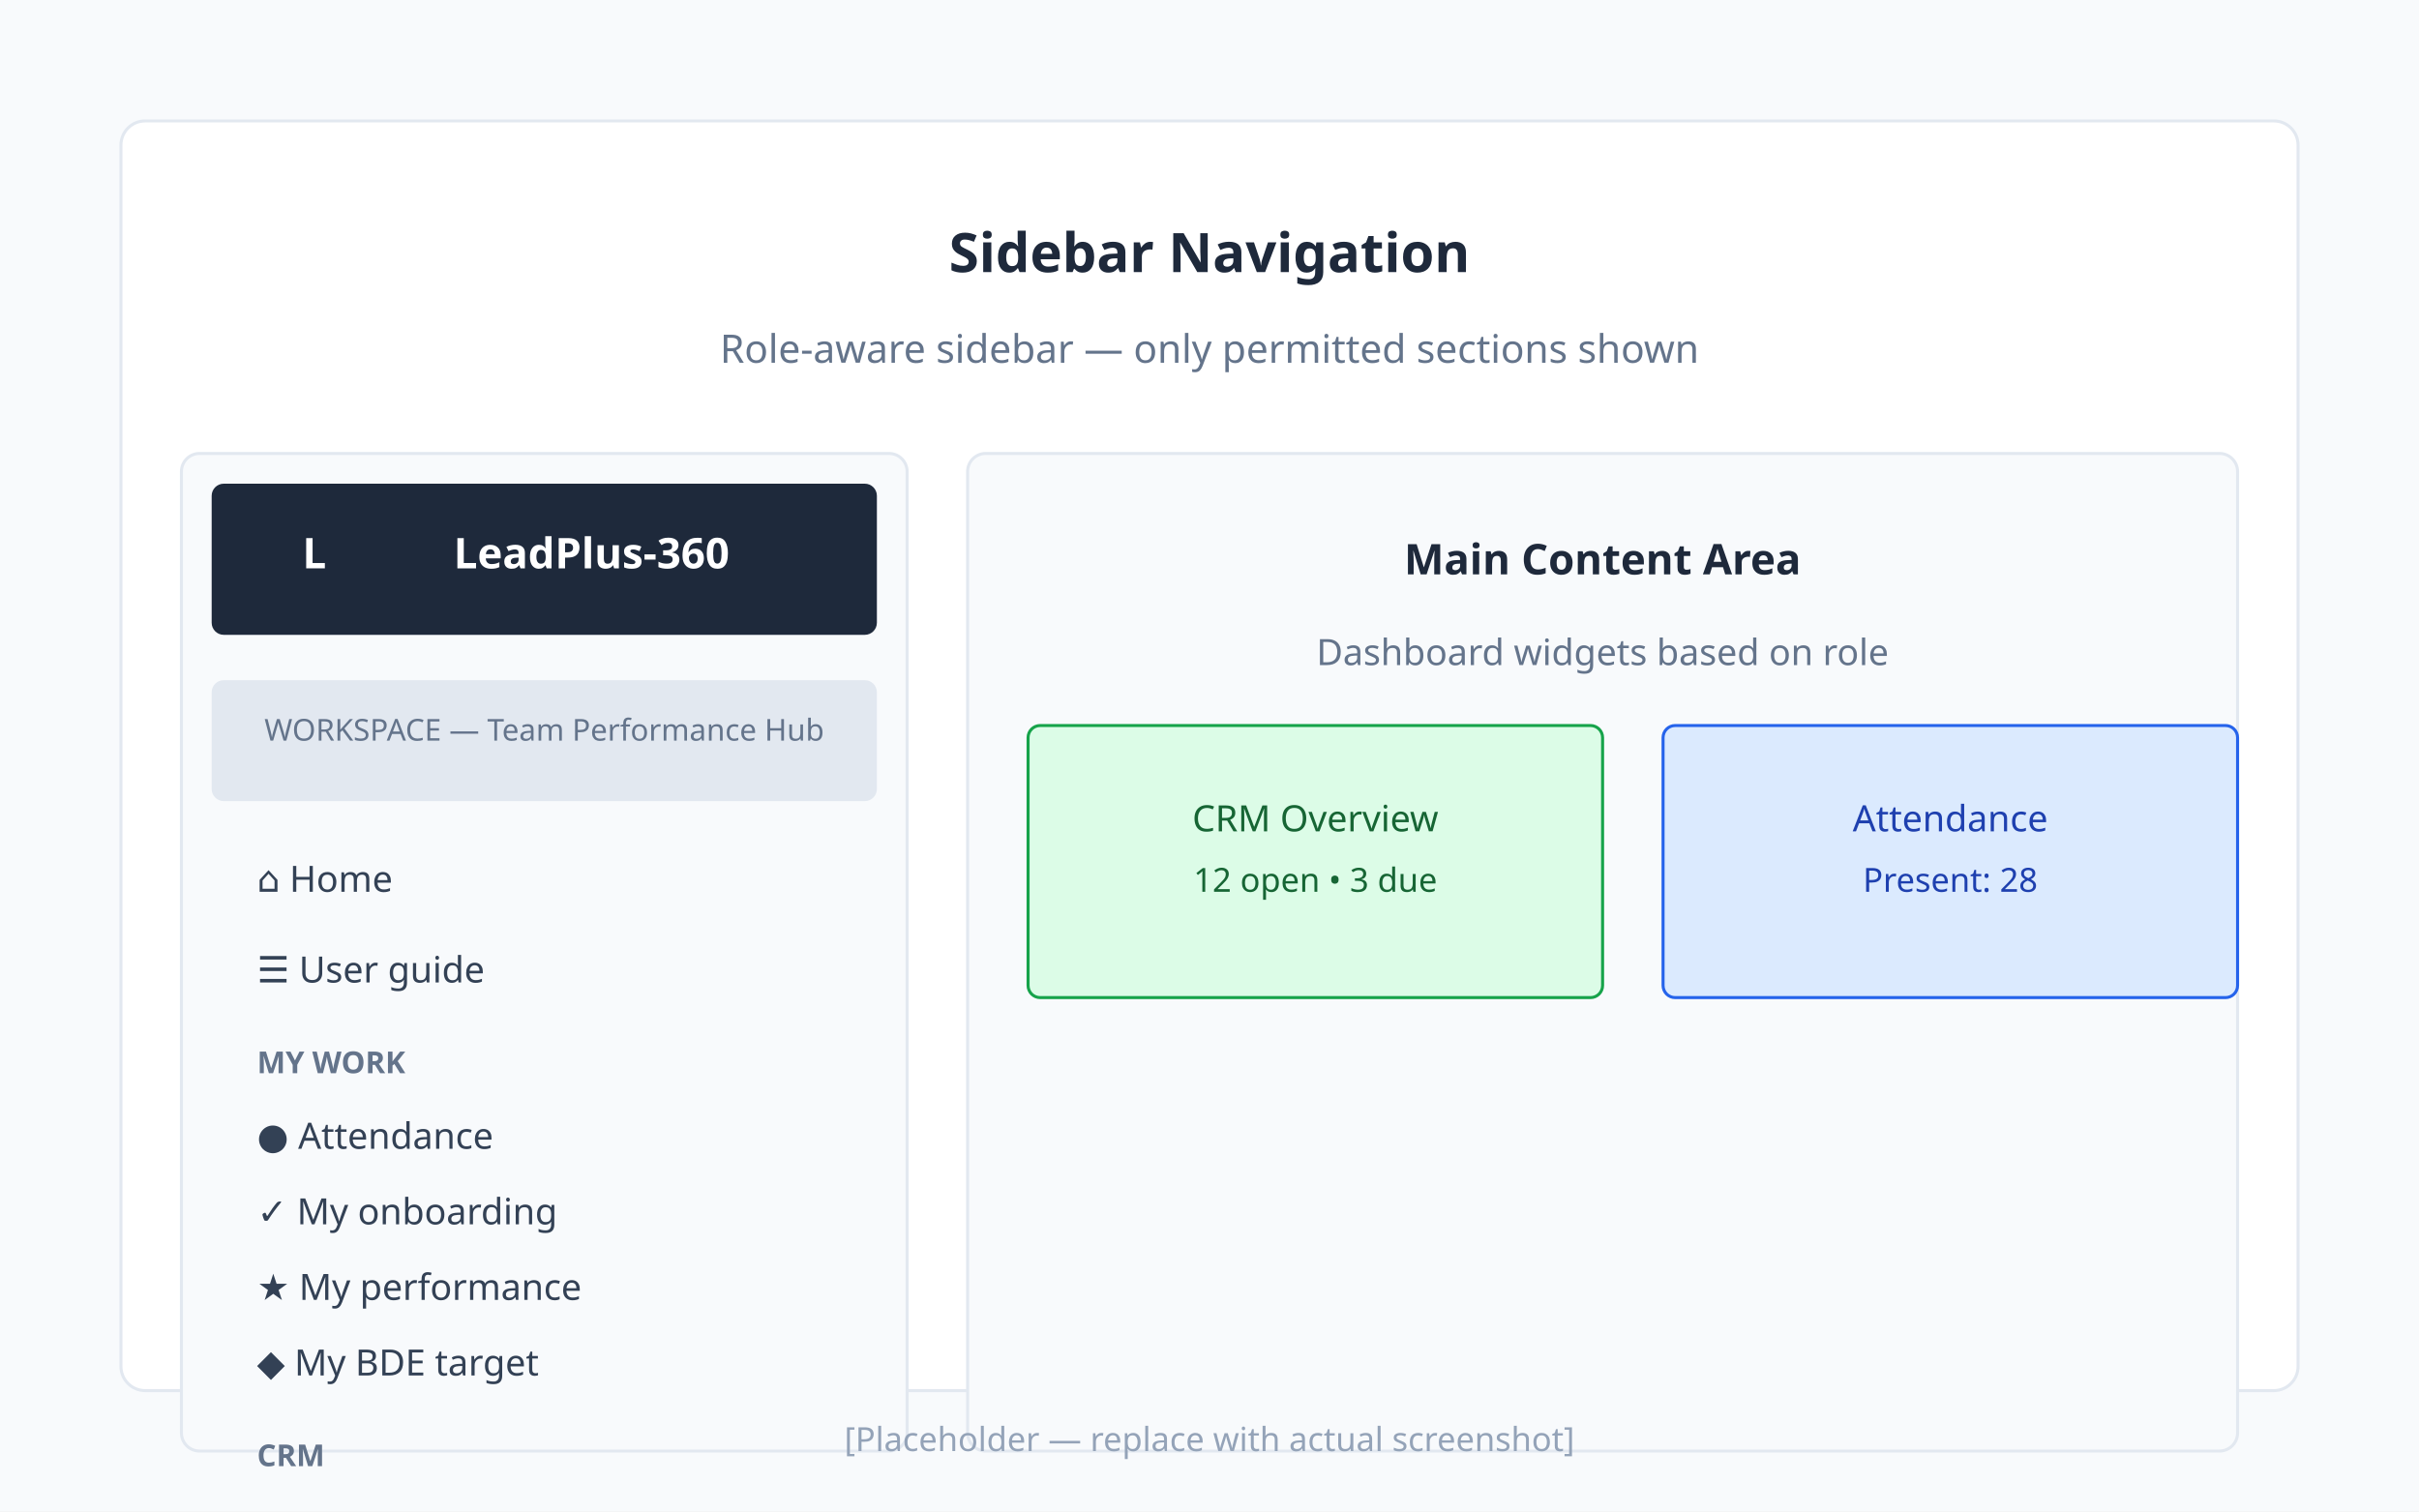
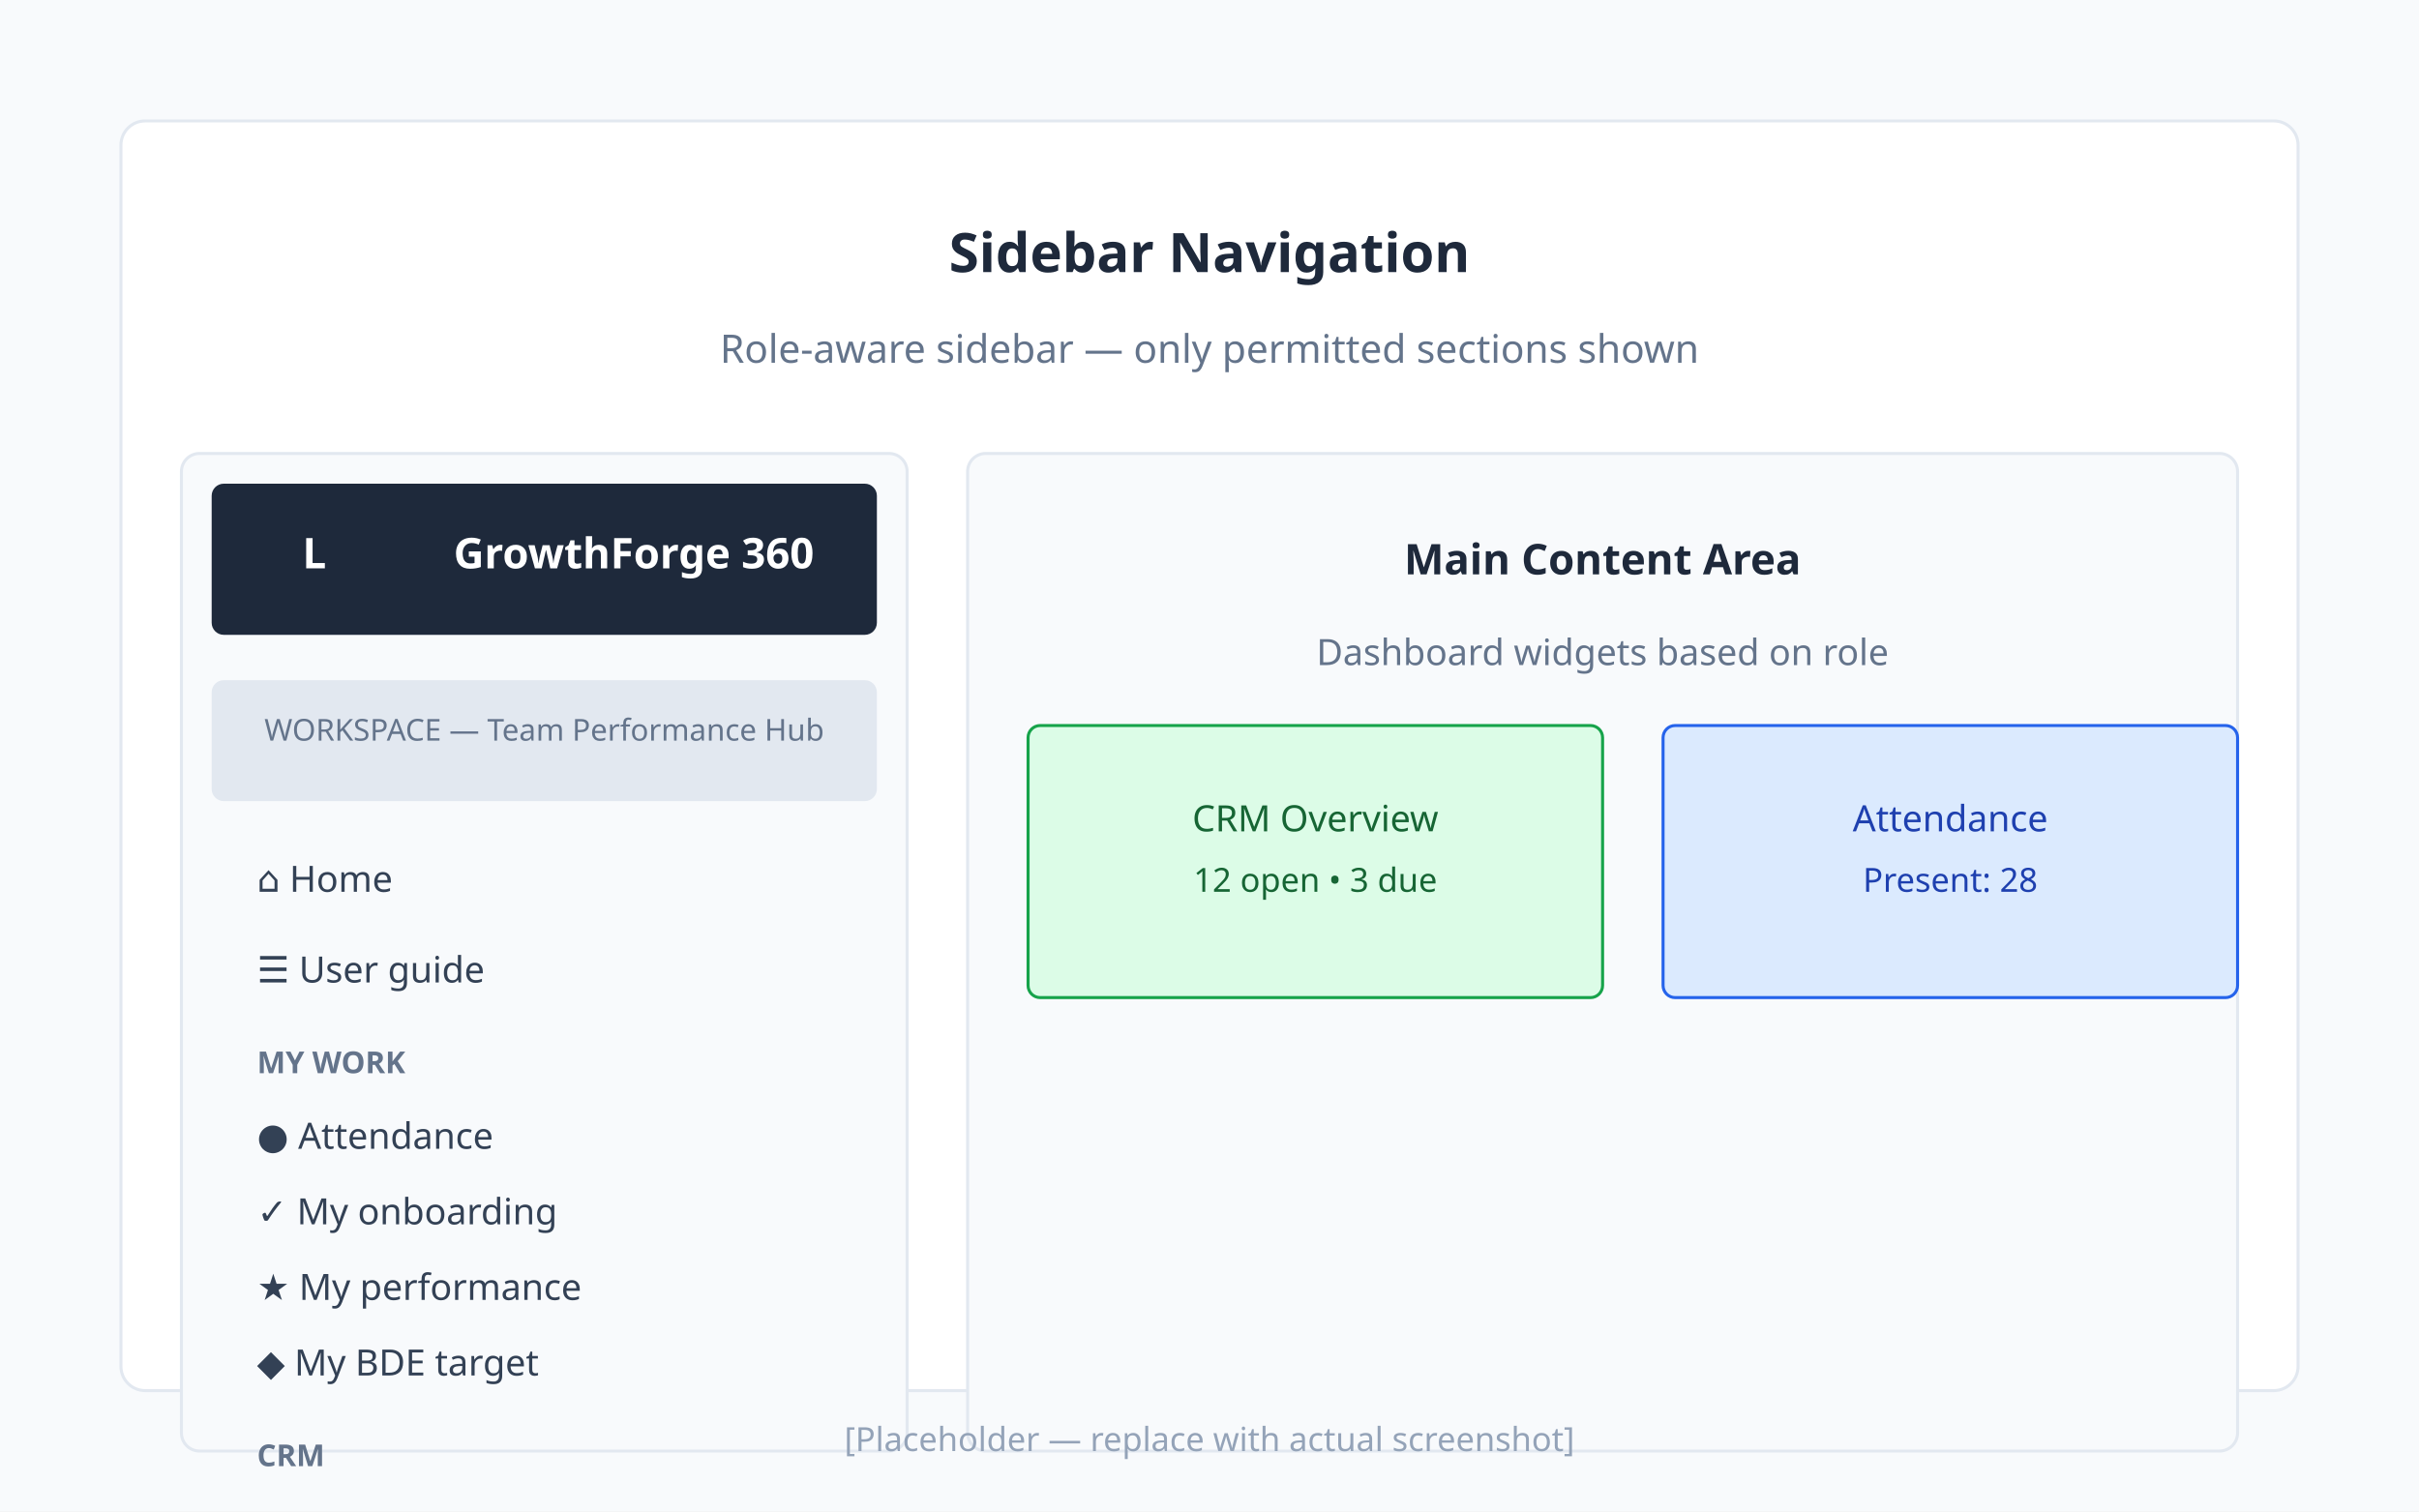
<svg xmlns="http://www.w3.org/2000/svg" width="800" height="500" viewBox="0 0 800 500">
  <rect width="800" height="500" fill="#f8fafc" />
  <rect x="40" y="40" width="720" height="420" rx="8" fill="white" stroke="#e2e8f0" stroke-width="1" />
  <text x="400" y="90" font-family="system-ui" font-size="18" font-weight="600" fill="#1e293b" text-anchor="middle">Sidebar Navigation</text>
  <text x="400" y="120" font-family="system-ui" font-size="13" fill="#64748b" text-anchor="middle">Role-aware sidebar — only permitted sections shown</text>
  <rect x="60" y="150" width="240" height="330" rx="6" fill="#f8fafc" stroke="#e2e8f0" />
  <rect x="70" y="160" width="220" height="50" rx="4" fill="#1e293b" />
  <text x="100" y="188" font-family="system-ui" font-size="14" font-weight="700" fill="white">L</text>
-   <text x="150" y="188" font-family="system-ui" font-size="14" font-weight="600" fill="white">LeadPlus-360</text>
+   <text x="150" y="188" font-family="system-ui" font-size="14" font-weight="600" fill="white">GrowthForge 360</text>
  <rect x="70" y="225" width="220" height="40" rx="4" fill="#e2e8f0" />
  <text x="180" y="245" font-family="system-ui" font-size="10" fill="#64748b" text-anchor="middle">WORKSPACE — Team Performance Hub</text>
  <g font-family="system-ui" font-size="12" fill="#334155">
    <text x="85" y="295">⌂ Home</text>
    <text x="85" y="325">☰ User guide</text>
    <text x="85" y="355" font-weight="600" fill="#64748b" font-size="10">MY WORK</text>
    <text x="85" y="380">● Attendance</text>
    <text x="85" y="405">✓ My onboarding</text>
    <text x="85" y="430">★ My performance</text>
    <text x="85" y="455">◆ My BDE target</text>
    <text x="85" y="485" font-weight="600" fill="#64748b" font-size="10">CRM</text>
    <text x="85" y="510">■ CRM overview</text>
    <text x="85" y="535">● Leads</text>
  </g>
  <rect x="320" y="150" width="420" height="330" rx="6" fill="#f8fafc" stroke="#e2e8f0" />
  <text x="530" y="190" font-family="system-ui" font-size="14" font-weight="600" fill="#1e293b" text-anchor="middle">Main Content Area</text>
  <text x="530" y="220" font-family="system-ui" font-size="12" fill="#64748b" text-anchor="middle">Dashboard widgets based on role</text>
  <rect x="340" y="240" width="190" height="90" rx="4" fill="#dcfce7" stroke="#16a34a" stroke-width="1" />
  <text x="435" y="275" font-family="system-ui" font-size="12" fill="#166534" text-anchor="middle">CRM Overview</text>
  <text x="435" y="295" font-family="system-ui" font-size="11" fill="#166534" text-anchor="middle">12 open • 3 due</text>
  <rect x="550" y="240" width="190" height="90" rx="4" fill="#dbeafe" stroke="#2563eb" stroke-width="1" />
  <text x="645" y="275" font-family="system-ui" font-size="12" fill="#1e40af" text-anchor="middle">Attendance</text>
  <text x="645" y="295" font-family="system-ui" font-size="11" fill="#1e40af" text-anchor="middle">Present: 28</text>
  <text x="400" y="480" font-family="system-ui" font-size="11" fill="#94a3b8" text-anchor="middle">[Placeholder — replace with actual screenshot]</text>
</svg>
